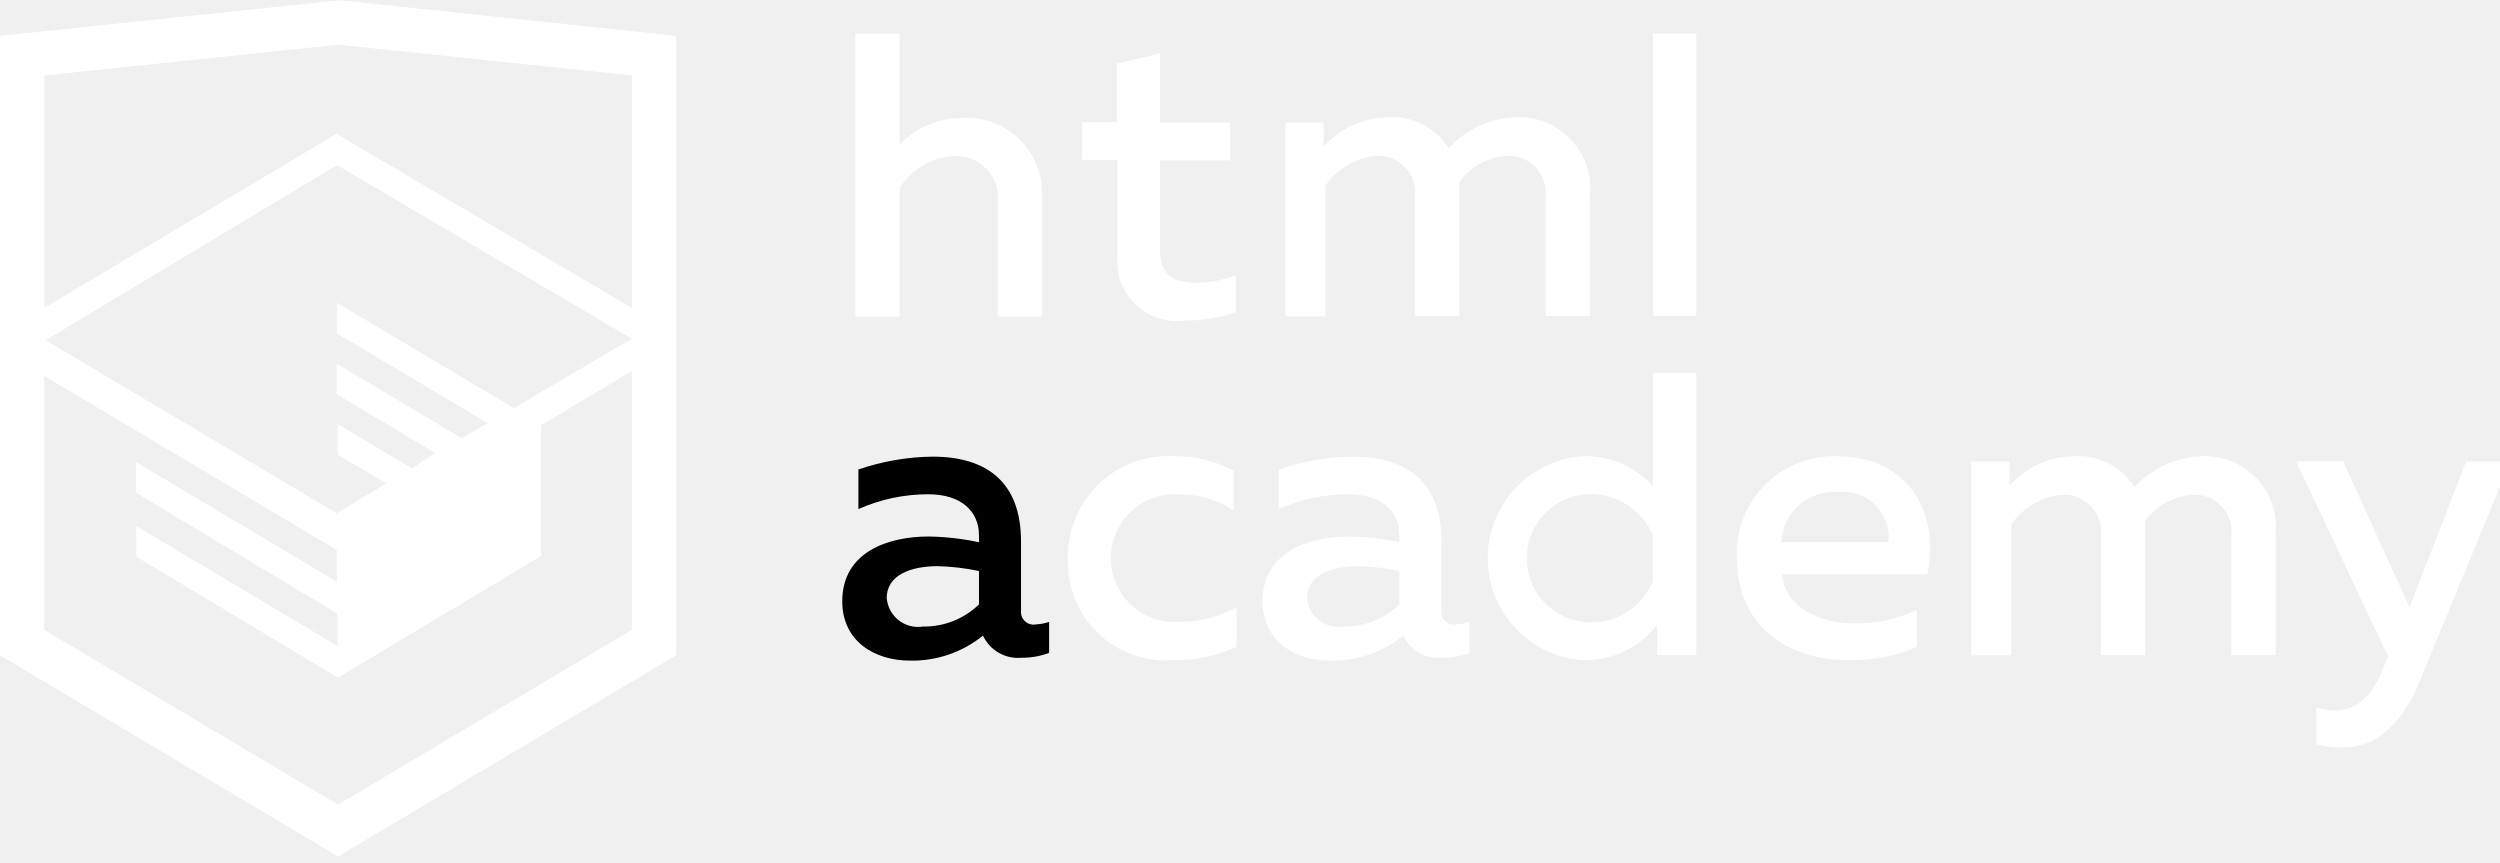
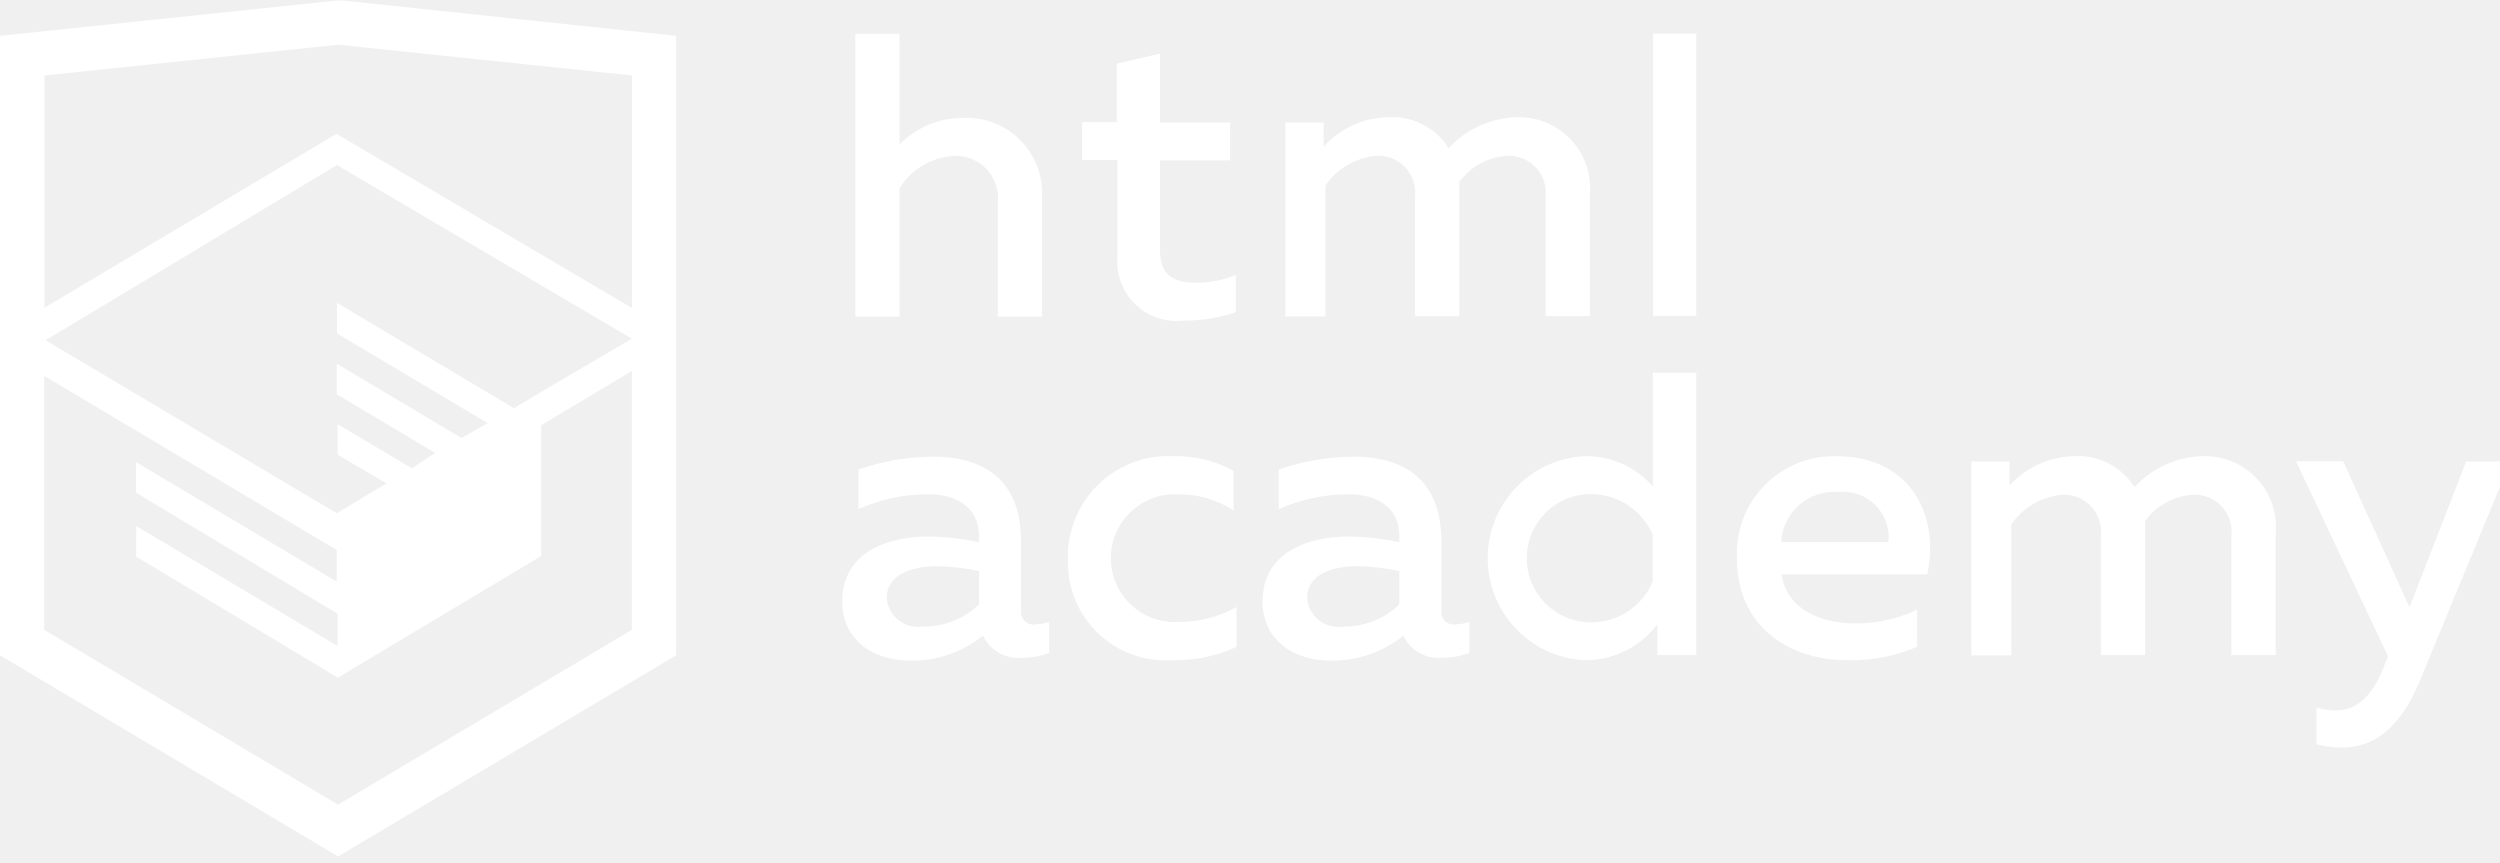
<svg xmlns="http://www.w3.org/2000/svg" id="Layer_1" data-name="Layer 1" viewBox="0 0 113 39">
-   <path d="M401.93,351.51a2.07,2.07,0,0,0,.58-0.11v1.4a3.41,3.41,0,0,1-1.24.22,1.75,1.75,0,0,1-1.75-1,5.08,5.08,0,0,1-3.3,1.13c-1.59,0-3.06-.87-3.06-2.68,0-2.24,2.08-2.93,3.9-2.93a11.63,11.63,0,0,1,2.28.26v-0.31c0-1.09-.8-1.86-2.3-1.86a7.79,7.79,0,0,0-3.15.67v-1.79a10.72,10.72,0,0,1,3.35-.58c2.48,0,4,1.18,4,3.83v3.14A0.57,0.57,0,0,0,401.93,351.51Zm-6.76-1.19a1.42,1.42,0,0,0,1.64,1.29,3.56,3.56,0,0,0,2.53-1V349.1a10.21,10.21,0,0,0-1.9-.22C396.34,348.89,395.17,349.23,395.17,350.33Z" transform="translate(-355.09 -323.29)" fill="#000" />
+   <path d="M401.93,351.51a2.07,2.07,0,0,0,.58-0.11v1.4a3.41,3.41,0,0,1-1.24.22,1.75,1.75,0,0,1-1.75-1,5.08,5.08,0,0,1-3.3,1.13c-1.59,0-3.06-.87-3.06-2.68,0-2.24,2.08-2.93,3.9-2.93a11.63,11.63,0,0,1,2.28.26v-0.31c0-1.09-.8-1.86-2.3-1.86a7.79,7.79,0,0,0-3.15.67v-1.79a10.72,10.72,0,0,1,3.35-.58c2.48,0,4,1.18,4,3.83v3.14A0.57,0.57,0,0,0,401.93,351.51Zm-6.76-1.19a1.42,1.42,0,0,0,1.64,1.29,3.56,3.56,0,0,0,2.53-1V349.1a10.21,10.21,0,0,0-1.9-.22C396.34,348.89,395.17,349.23,395.17,350.33Z" transform="translate(-355.09 -323.29)" fill="#fff" />
  <path d="M408.15,343.91a5.29,5.29,0,0,1,2.7.67v1.79a4.28,4.28,0,0,0-2.42-.73,2.89,2.89,0,1,0,0,5.76,5.26,5.26,0,0,0,2.55-.67v1.8a6.58,6.58,0,0,1-2.9.6,4.42,4.42,0,0,1-4.72-4.54A4.54,4.54,0,0,1,408.15,343.91Z" transform="translate(-355.09 -323.29)" fill="#fff" />
  <path d="M420.93,351.51a2.07,2.07,0,0,0,.58-0.11v1.4a3.41,3.41,0,0,1-1.24.22,1.75,1.75,0,0,1-1.75-1,5.08,5.08,0,0,1-3.3,1.13c-1.59,0-3.06-.87-3.06-2.68,0-2.24,2.08-2.93,3.9-2.93a11.63,11.63,0,0,1,2.28.26v-0.31c0-1.09-.8-1.86-2.3-1.86a7.79,7.79,0,0,0-3.15.67v-1.79a10.72,10.72,0,0,1,3.35-.58c2.48,0,4,1.18,4,3.83v3.14A0.57,0.57,0,0,0,420.93,351.51Zm-6.76-1.19a1.42,1.42,0,0,0,1.64,1.29,3.56,3.56,0,0,0,2.53-1V349.1a10.21,10.21,0,0,0-1.9-.22C415.33,348.89,414.17,349.23,414.17,350.33Z" transform="translate(-355.09 -323.29)" fill="#fff" />
  <path d="M431.76,340.14V352.9H430v-1.39a4.07,4.07,0,0,1-3.35,1.62,4.62,4.62,0,0,1,0-9.22,4,4,0,0,1,3.15,1.37v-5.14h2ZM427,345.62a2.9,2.9,0,0,0,0,5.8,3,3,0,0,0,2.79-1.84v-2.13A3.06,3.06,0,0,0,427,345.62Z" transform="translate(-355.09 -323.29)" fill="#fff" />
  <path d="M438.08,343.91c3.48,0,4.68,2.81,4.12,5.34h-6.58c0.22,1.57,1.75,2.22,3.35,2.22a6.41,6.41,0,0,0,2.77-.62v1.68a7.5,7.5,0,0,1-3.14.6c-2.68,0-5-1.53-5-4.61A4.39,4.39,0,0,1,438.08,343.91Zm0.09,1.62a2.39,2.39,0,0,0-2.57,2.26h4.85A2.06,2.06,0,0,0,438.17,345.53Z" transform="translate(-355.09 -323.29)" fill="#fff" />
  <path d="M444.19,352.9v-8.75h1.73v1.09a4,4,0,0,1,2.92-1.33,3,3,0,0,1,2.73,1.4,4.33,4.33,0,0,1,3.06-1.4,3.21,3.21,0,0,1,3.32,3.52v5.47h-2v-5.41a1.67,1.67,0,0,0-1.73-1.84,2.94,2.94,0,0,0-2.17,1.18c0,0.2,0,.4,0,0.6v5.47h-2v-5.41a1.67,1.67,0,0,0-1.73-1.84,3.11,3.11,0,0,0-2.32,1.35v5.91h-2Z" transform="translate(-355.09 -323.29)" fill="#fff" />
  <path d="M466.56,344.15h2l-4.1,9.93c-0.95,2.28-2.19,3-3.52,3a5,5,0,0,1-1.15-.15v-1.66a3,3,0,0,0,.89.13c0.95,0,1.66-.67,2.17-2l0.18-.44-4.16-8.82H461l3,6.6Z" transform="translate(-355.09 -323.29)" fill="#fff" />
  <path d="M395.75,324.82v5a4,4,0,0,1,2.83-1.2,3.41,3.41,0,0,1,3.61,3.57v5.41h-2v-5.16a1.9,1.9,0,0,0-2-2.1,3.08,3.08,0,0,0-2.44,1.46v5.8h-2V324.82h2Z" transform="translate(-355.09 -323.29)" fill="#fff" />
  <path d="M407.52,325.71v3.12h3.17v1.71h-3.17v4c0,1.15.53,1.53,1.66,1.53a4.71,4.71,0,0,0,1.77-.35v1.68a7.14,7.14,0,0,1-2.35.38,2.68,2.68,0,0,1-3-2.88v-4.38H404v-1.71h1.57v-2.64Z" transform="translate(-355.09 -323.29)" fill="#fff" />
  <path d="M413.19,337.58v-8.75h1.73v1.09a4,4,0,0,1,2.92-1.33,3,3,0,0,1,2.73,1.4,4.33,4.33,0,0,1,3.06-1.4,3.21,3.21,0,0,1,3.32,3.52v5.47h-2v-5.41a1.67,1.67,0,0,0-1.73-1.84,2.94,2.94,0,0,0-2.17,1.18c0,0.2,0,.4,0,0.6v5.47h-2v-5.41a1.67,1.67,0,0,0-1.73-1.84,3.11,3.11,0,0,0-2.32,1.35v5.91h-2Z" transform="translate(-355.09 -323.29)" fill="#fff" />
  <rect x="74.72" y="1.52" width="1.95" height="12.76" fill="#fff" />
  <path d="M370.53,323.31l-0.16,0-15.28,1.6v28L370.37,362l15.28-9.09v-28Zm13.12,28.45-13.28,7.9-13.28-7.9V340.28l13.22,7.87,0,1.43-9.07-5.4v1.38l9.11,5.47,0,1.46-9.1-5.42v1.38l9.11,5.47h0l9.19-5.5v-1.39h0v-4.52l4.1-2.45v11.67Zm0-13.16L380,340.74h0l-1.68,1-8-4.76v1.38l6.84,4.07-0.06,0-0.15.09-1,.57-5.64-3.36v1.38l4.45,2.65-1.05.7,0,0-3.36-2v1.38l2.21,1.3-2.25,1.35-13.16-7.82,13.17-7.92h0Zm0-1.39-13.35-7.87h0l-13.2,7.86v-10.5l13.28-1.39,13.28,1.39v10.51Z" transform="translate(-355.09 -323.29)" fill="#fff" />
</svg>
